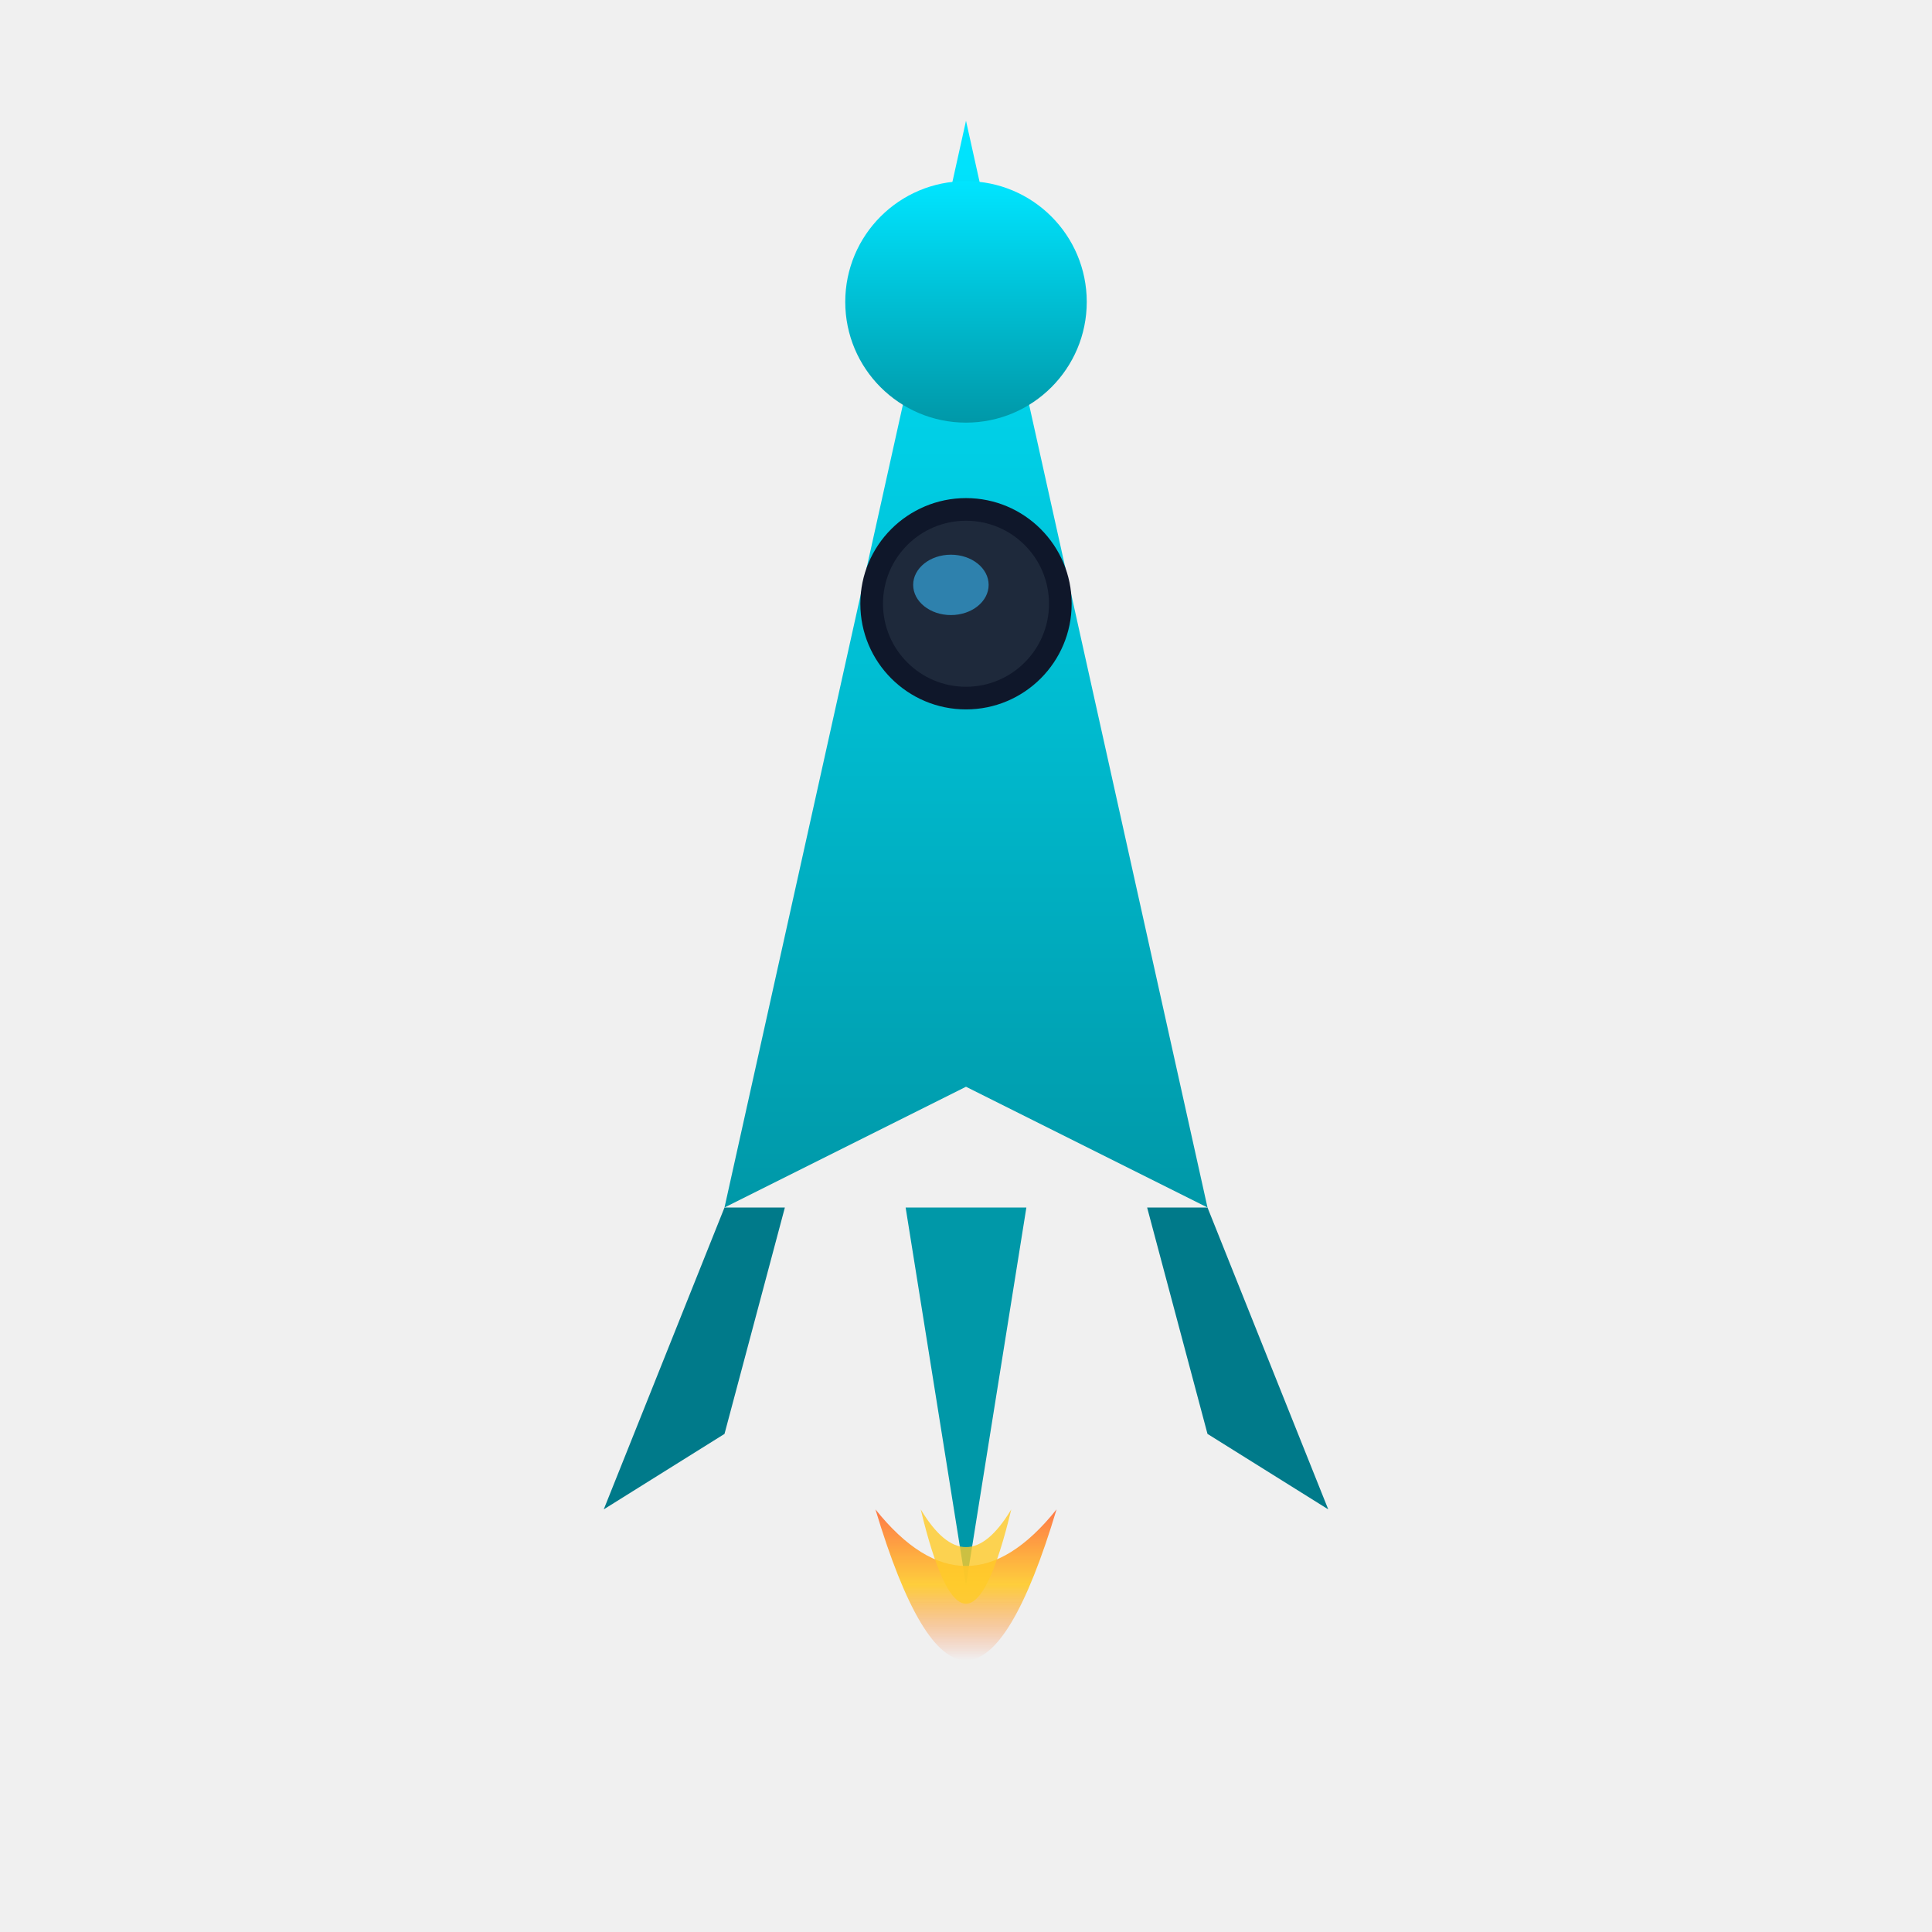
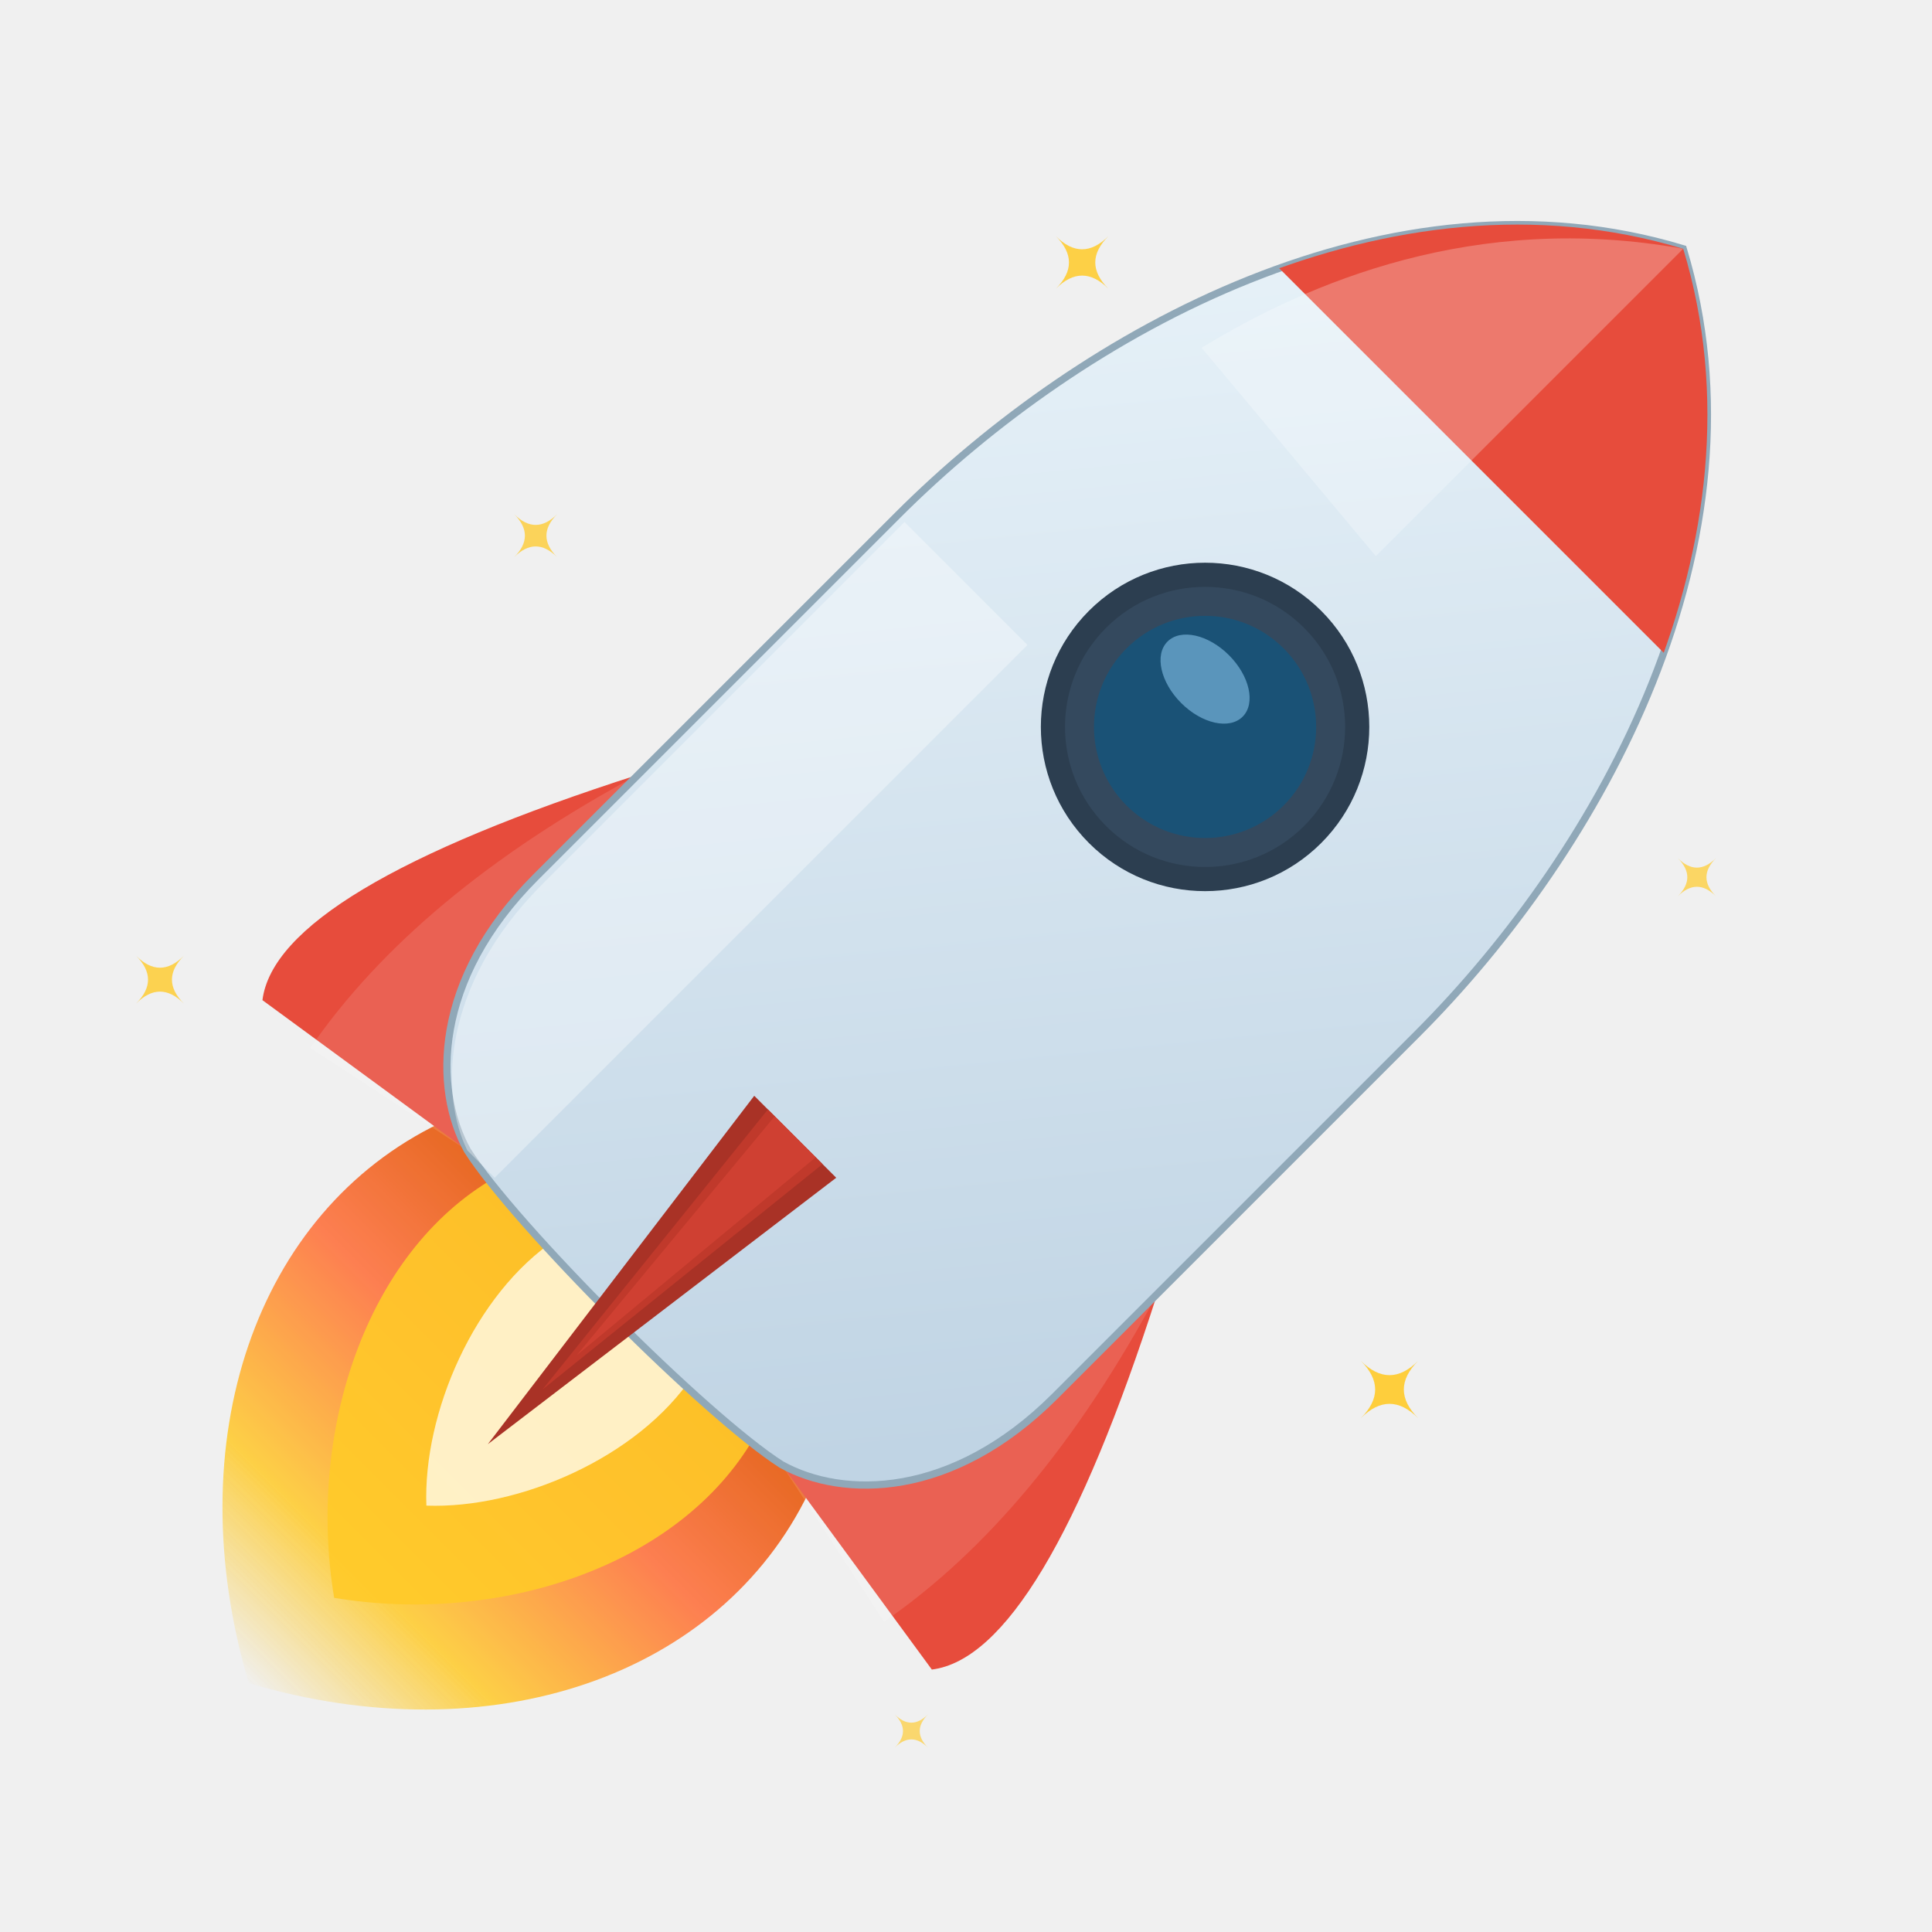
<svg xmlns="http://www.w3.org/2000/svg" viewBox="0 0 512 512">
  <defs>
-     <linearGradient id="body" x1="0" y1="0" x2="0" y2="1">
-       <stop offset="0%" stop-color="#00e5ff" />
-       <stop offset="100%" stop-color="#0098a8" />
+     <linearGradient id="bodyGrad" x1="0.2" y1="0" x2="0.8" y2="1">
+       <stop offset="0%" stop-color="#eaf4fa" />
+       <stop offset="100%" stop-color="#c0d4e4" />
    </linearGradient>
-     <linearGradient id="flame" x1="0" y1="0" x2="0" y2="1">
-       <stop offset="0%" stop-color="#ff6b35" />
-       <stop offset="50%" stop-color="#ffca28" />
-       <stop offset="100%" stop-color="#ff6b35" stop-opacity="0" />
+     <linearGradient id="flameGrad" x1="0" y1="0" x2="0" y2="1">
+       <stop offset="0%" stop-color="#e65100" />
+       <stop offset="30%" stop-color="#ff6b35" />
+       <stop offset="70%" stop-color="#ffca28" />
+       <stop offset="100%" stop-color="#ffca28" stop-opacity="0" />
    </linearGradient>
+     <clipPath id="bodyClip">
+       <path d="M 256 110 C 200 140 180 210 180 264 L 180 370 C 180 400 196 416 210 420 C 228 424 284 424 302 420 C 316 416 332 400 332 370 L 332 264 C 332 210 312 140 256 110 Z" />
+     </clipPath>
+     <path id="star4" d="M 0,-14 Q 0,0 14,0 Q 0,0 0,14 Q 0,0 -14,0 Q 0,0 0,-14 Z" />
  </defs>
-   <path d="M256 32 L192 320 L256 288 L320 320 Z" fill="url(#body)" />
-   <circle cx="256" cy="80" r="32" fill="url(#body)" />
-   <path d="M192 320 L160 400 L192 380 L208 320 Z" fill="#007a8a" />
-   <path d="M320 320 L352 400 L320 380 L304 320 Z" fill="#007a8a" />
-   <path d="M240 320 L256 420 L272 320 Z" fill="#0098a8" />
-   <circle cx="256" cy="160" r="28" fill="#0f172a" />
-   <circle cx="256" cy="160" r="22" fill="#1e293b" />
-   <ellipse cx="252" cy="155" rx="10" ry="8" fill="#38bdf8" opacity="0.6" />
-   <path d="M232 400 Q256 480 280 400 Q256 430 232 400 Z" fill="url(#flame)" opacity="0.9" />
-   <path d="M244 400 Q256 450 268 400 Q256 420 244 400 Z" fill="#ffca28" opacity="0.8" />
+   <g transform="translate(256 256) scale(1.28) rotate(45) translate(-256 -320)">
+     <use href="#star4" transform="translate(170, 200) scale(0.55)" fill="#ffca28" opacity="0.85" />
+     <use href="#star4" transform="translate(350, 200) scale(0.4)" fill="#ffca28" opacity="0.7" />
+     <use href="#star4" transform="translate(380, 320) scale(0.6)" fill="#ffca28" opacity="0.9" />
+     <use href="#star4" transform="translate(130, 320) scale(0.45)" fill="#ffca28" opacity="0.75" />
+     <use href="#star4" transform="translate(360, 440) scale(0.35)" fill="#ffca28" opacity="0.65" />
+     <use href="#star4" transform="translate(140, 440) scale(0.5)" fill="#ffca28" opacity="0.8" />
+     <path d="M 202 420 C 188 460 210 505 256 530 C 302 505 324 460 310 420 Z" fill="url(#flameGrad)" opacity="0.85" />
+     <path d="M 218 420 C 210 450 228 485 256 505 C 284 485 302 450 294 420 Z" fill="#ffca28" opacity="0.9" />
+     <path d="M 236 420 C 232 440 242 465 256 478 C 270 465 280 440 276 420 Z" fill="#fff8e1" opacity="0.85" />
+     <path d="M 180 340 Q 144 410 158 428 L 210 420 Z" fill="#e74c3c" />
+     <path d="M 180 340 Q 165 390 172 428 L 210 420 Z" fill="#ffffff" opacity="0.12" />
+     <path d="M 332 340 Q 368 410 354 428 L 302 420 Z" fill="#e74c3c" />
+     <path d="M 332 340 Q 347 390 340 428 L 302 420 Z" fill="#ffffff" opacity="0.12" />
+     <path d="M 256 110 C 200 140 180 210 180 264 L 180 370 C 180 400 196 416 210 420 C 228 424 284 424 302 420 C 316 416 332 400 332 370 L 332 264 C 332 210 312 140 256 110 Z" fill="url(#bodyGrad)" stroke="#90a8b8" stroke-width="1.5" />
+     <rect x="0" y="110" width="512" height="62" fill="#e74c3c" clip-path="url(#bodyClip)" />
+     <path d="M 256 110 C 220 135 206 170 200 195 L 256 200 L 256 110 Z" fill="#ffffff" opacity="0.25" clip-path="url(#bodyClip)" />
+     <path d="M 182 264 L 182 370 C 182 400 198 416 210 420 L 218 420 L 218 264 Z" fill="#ffffff" opacity="0.35" />
+     <path d="M 244 370 L 256 460 L 268 370 Z" fill="#a93226" />
+     <path d="M 248 370 L 256 444 L 264 370 Z" fill="#c0392b" />
+     <path d="M 250 370 L 256 434 L 262 370 Z" fill="#e74c3c" opacity="0.4" />
+     <circle cx="256" cy="250" r="34" fill="#2c3e50" />
+     <circle cx="256" cy="250" r="29" fill="#34495e" />
+     <circle cx="256" cy="250" r="23" fill="#1a5276" />
+     <ellipse cx="249" cy="243" rx="11" ry="7" fill="#85c1e9" opacity="0.6" />
+   </g>
</svg>
